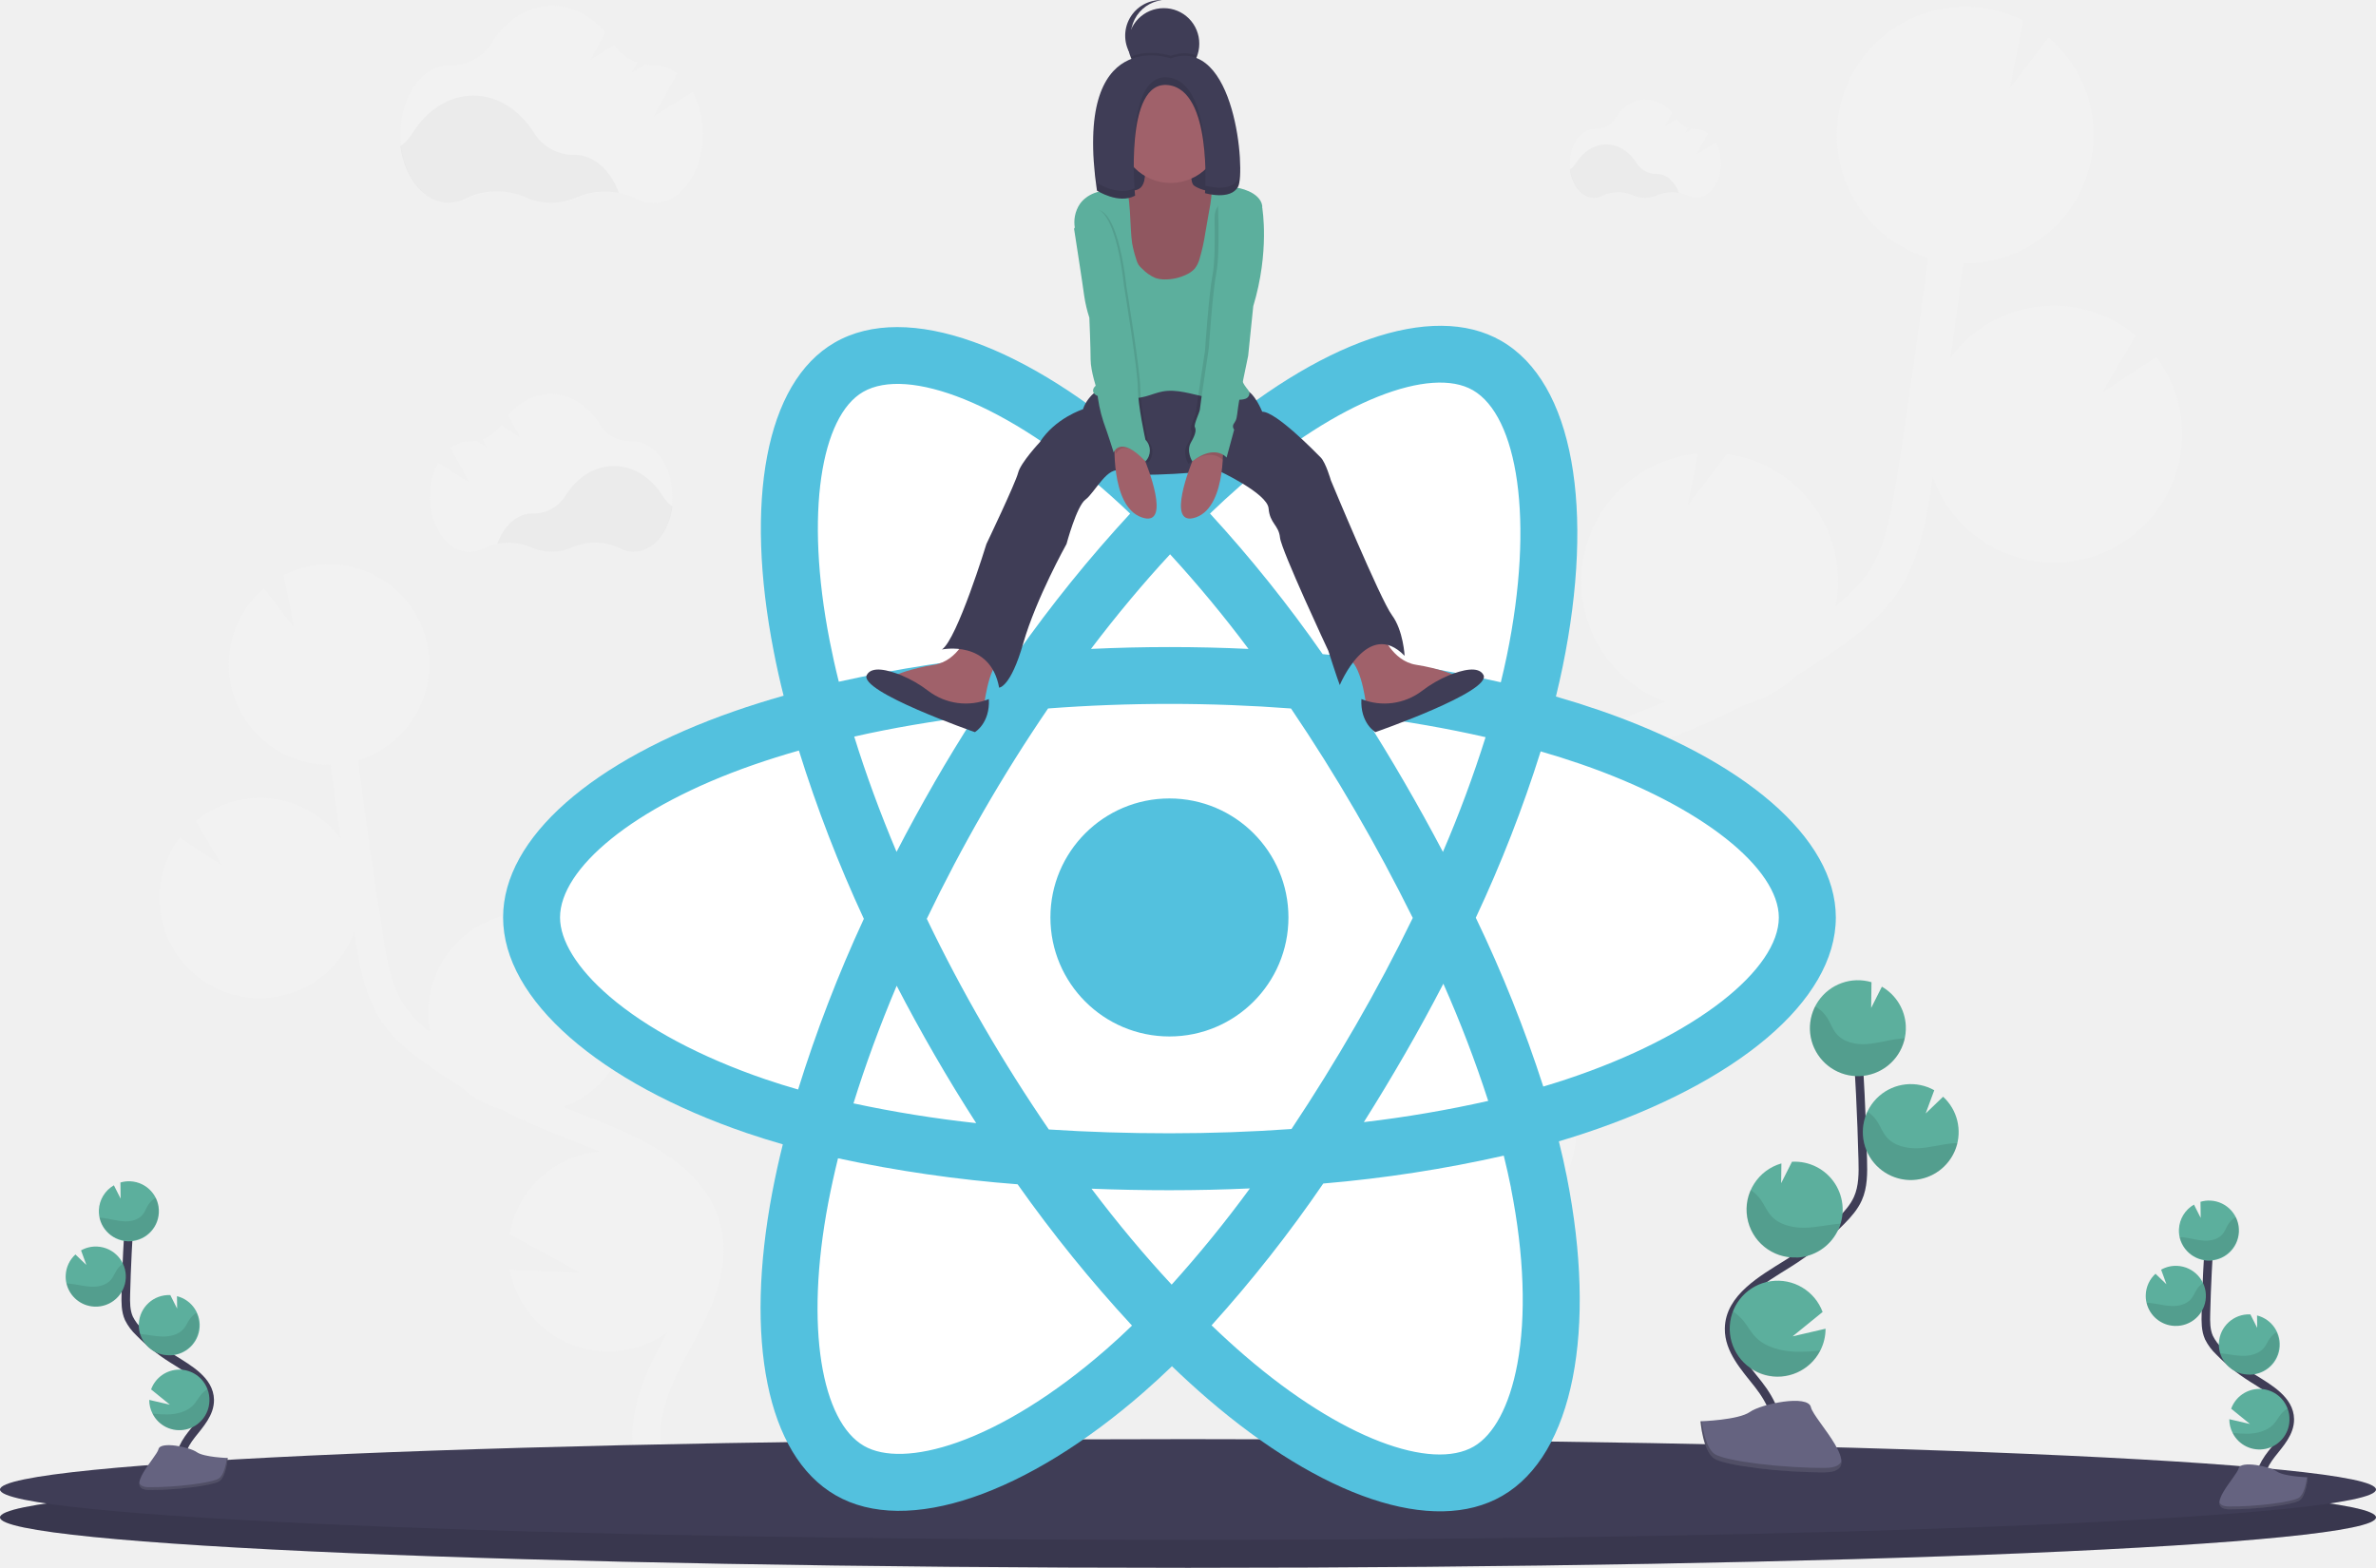
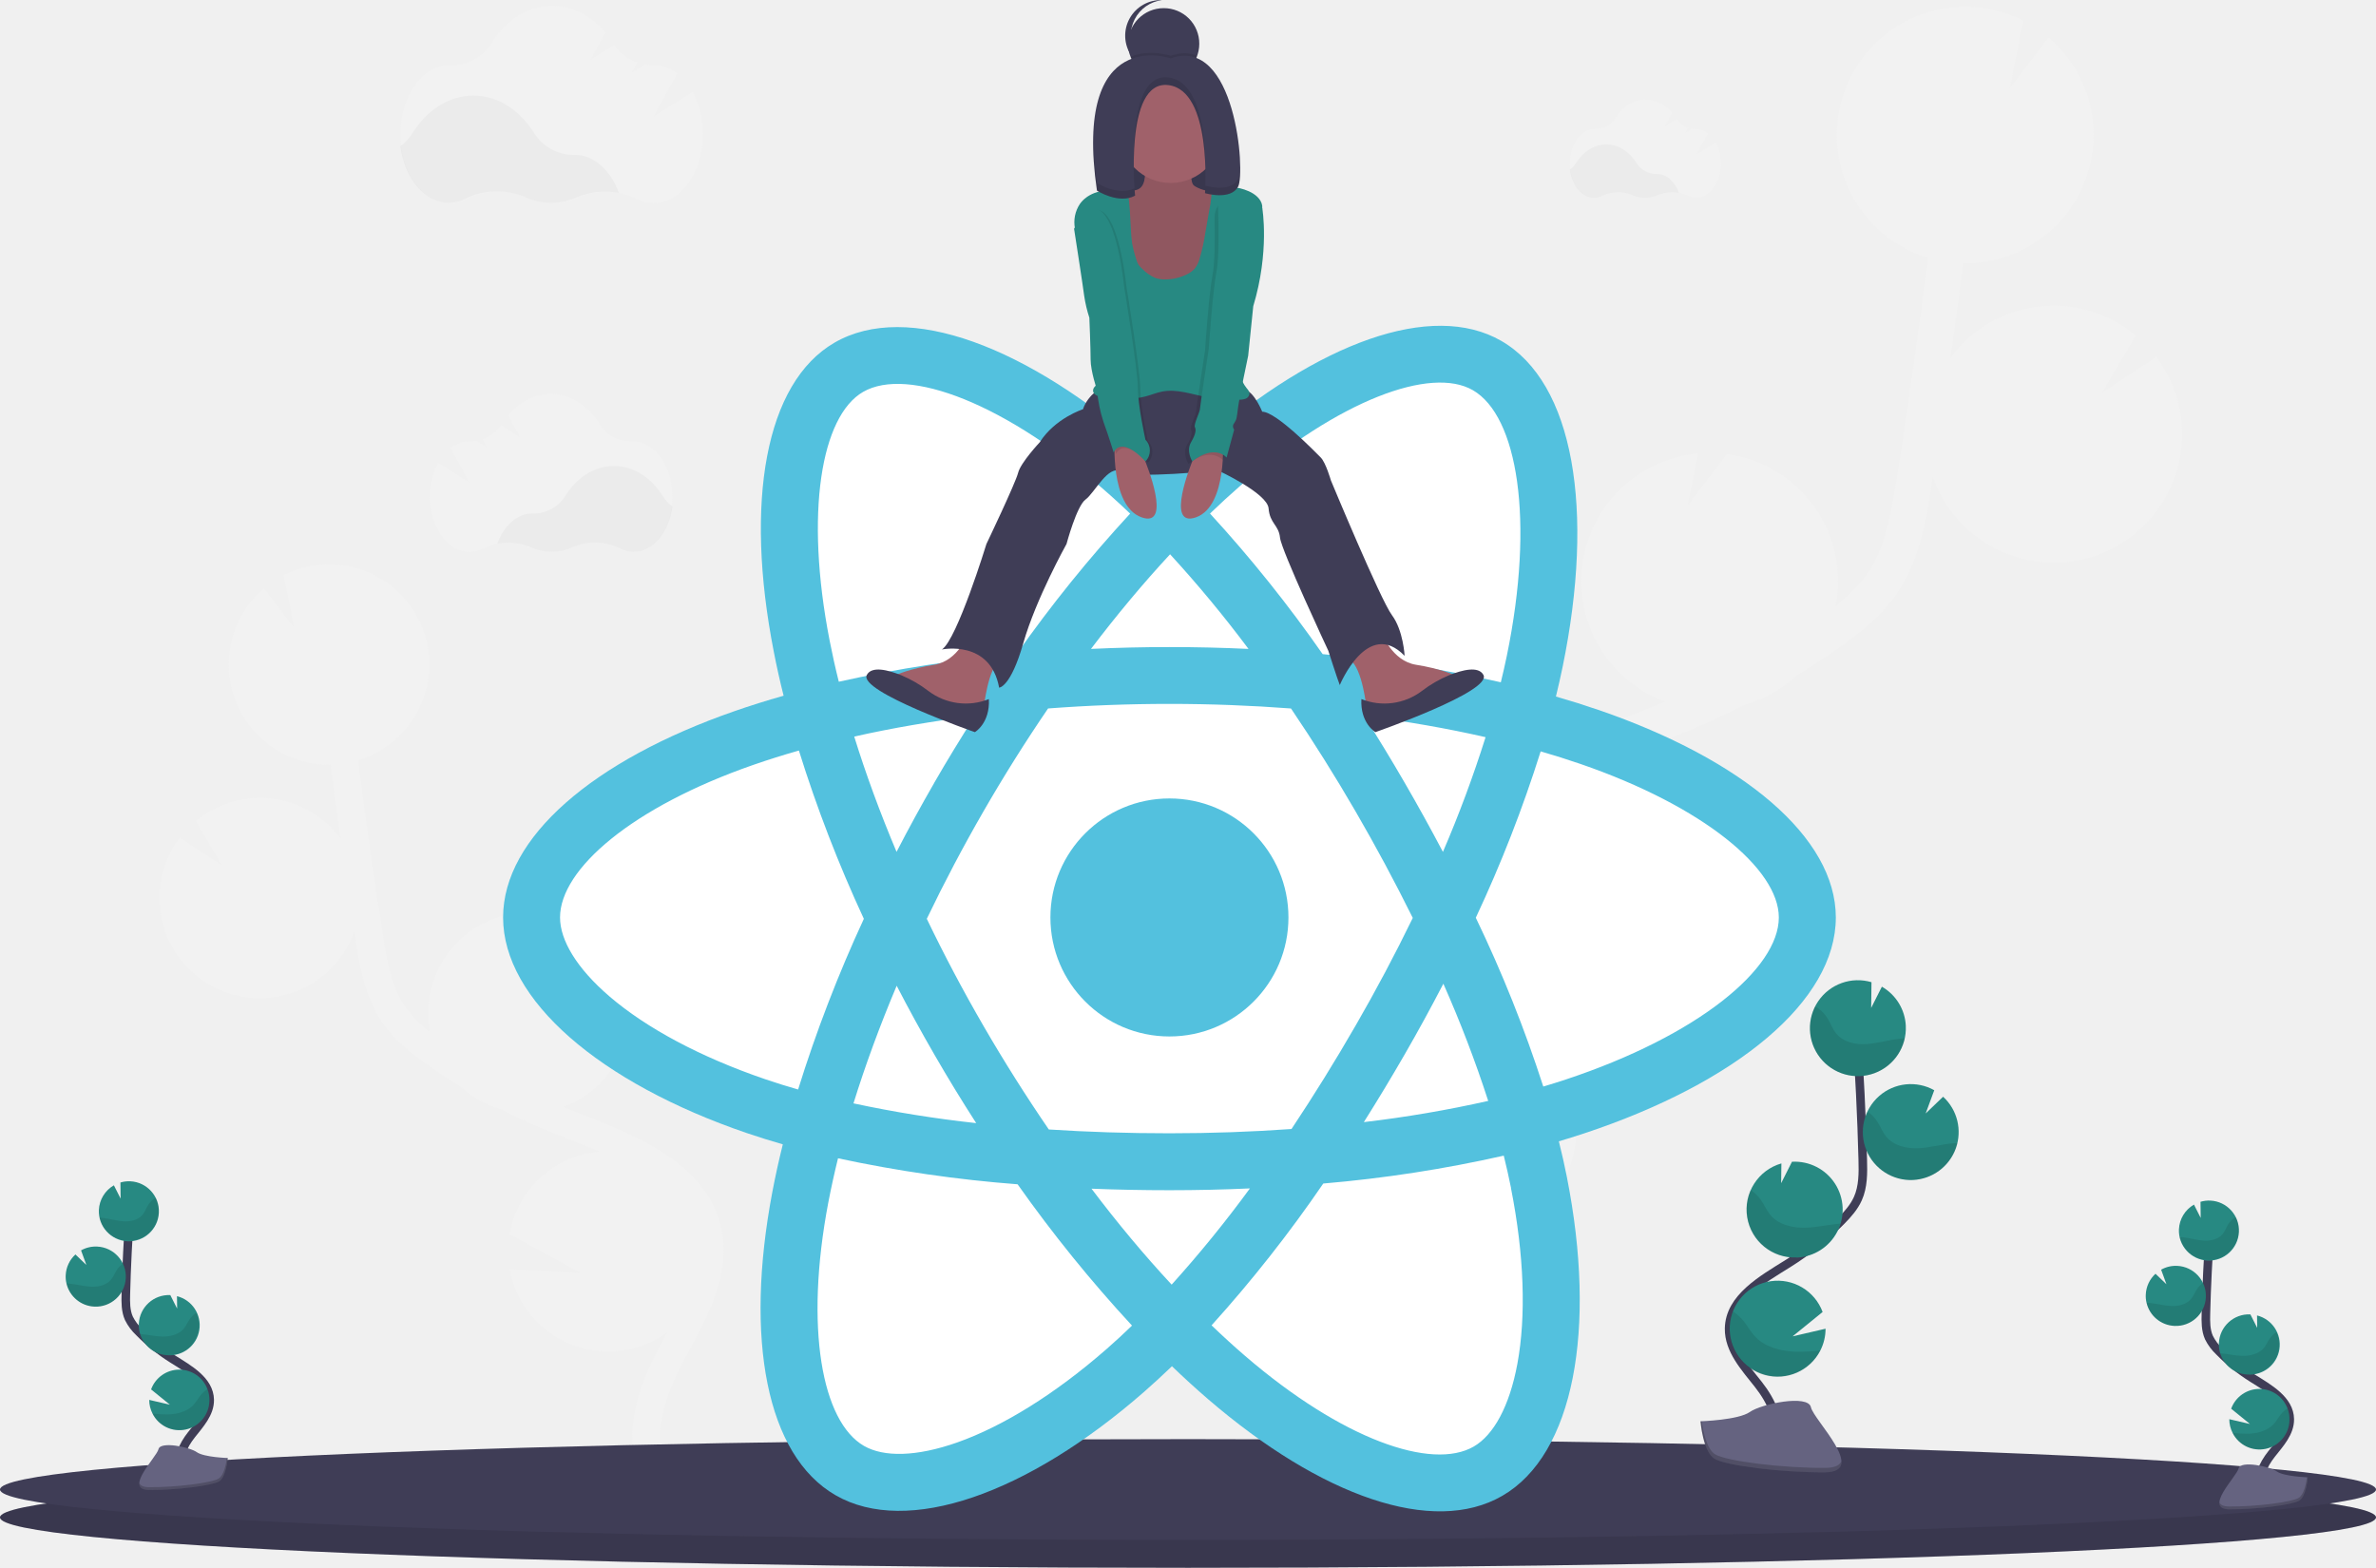
<svg xmlns="http://www.w3.org/2000/svg" id="a75d69e6-d07c-4db3-9c83-72b2470e5561" data-name="Layer 1" width="1108" height="731.18" viewBox="0 0 1108 731.18">
  <path d="M813.68,415.2l6.89-2.7c.66-.26,1.31-.54,2-.81a59.85,59.85,0,0,1,15.28-115.77l-4.8,24.2,18.22-23.92.16,0a59.87,59.87,0,0,1,51.16,67.45c-.15,1.13-.39,2.23-.6,3.34,5.61-4.43,10.87-9.32,14.81-15,8-11.54,10.71-25.76,13.47-43.17,5.47-34.48,10.4-69.34,14.84-104.18a59.83,59.83,0,0,1-42-65.36c.25-1.82.6-3.59,1-5.34.1-.44.2-.88.31-1.31.43-1.69.91-3.35,1.47-5,.09-.27.21-.52.3-.78.5-1.37,1-2.72,1.65-4,.22-.5.44-1,.67-1.47.69-1.43,1.42-2.83,2.22-4.19.27-.45.56-.88.83-1.33.62-1,1.27-2,1.94-2.93.36-.5.71-1,1.08-1.49l.27-.39,0,0a59.81,59.81,0,0,1,74.64-17l-6.24,31.49,18-23.64a59.5,59.5,0,0,1,16.32,68.62h.07c-.17.4-.38.78-.55,1.18-.33.74-.67,1.47-1,2.2-.46.93-1,1.84-1.45,2.74-.38.68-.75,1.36-1.16,2-.59,1-1.23,1.9-1.87,2.83-.38.54-.73,1.1-1.12,1.63-1,1.39-2.12,2.72-3.26,4-.4.45-.83.86-1.25,1.3-.81.86-1.62,1.71-2.48,2.52-.53.5-1.09,1-1.64,1.46-.79.7-1.6,1.38-2.43,2-.59.47-1.19.92-1.79,1.36-.87.63-1.75,1.22-2.64,1.81-.6.39-1.2.78-1.81,1.15-1,.61-2.05,1.17-3.1,1.72-.53.27-1,.57-1.59.83-1.58.77-3.2,1.48-4.85,2.11-.31.12-.64.21-.95.32-1.38.5-2.77,1-4.18,1.35-.61.17-1.23.31-1.85.46-1.15.28-2.31.54-3.48.76q-1,.18-2.07.33c-1.15.17-2.31.3-3.48.4-.69.06-1.37.12-2.07.16-1.26.06-2.53.07-3.8.06a2.08,2.08,0,0,0-.25,0q-2.82,22-5.92,44A59.82,59.82,0,0,1,1042,240.88l-15.68,26.58,25.21-16.59a59.68,59.68,0,0,1,11.5,44.16,58.76,58.76,0,0,1-4.5,15.94,59.83,59.83,0,0,1-111.19-4c-.23,1.48-.45,3-.68,4.46-2.44,15.35-5.47,34.46-16.23,50-7.29,10.56-17.33,18.36-27.09,25.22q-9.52,6.7-19.48,12.77a59.85,59.85,0,0,1-24.53,13.74q-16,8.19-32.69,14.81l-6.95,2.72c-6.25,2.44-12.65,4.94-19,7.6,1,.09,2,.17,3,.3a59.9,59.9,0,0,1,50.86,49.05l-42.31,23.11,42.18-1.89A59.16,59.16,0,0,1,843,534.54a59.87,59.87,0,0,1-82.7,11.74l2.1,3.91c1.4,2.58,2.78,5.15,4.12,7.7,18.33,34.74,19.66,64.74,3.75,84.49l-13-10.45c15.49-19.22,3.2-49.77-5.5-66.27-1.32-2.5-2.68-5-4-7.56C736,536.27,722.65,511.53,728,485.2,736,445.5,779.05,428.7,813.68,415.2Z" transform="translate(-46 -84.41)" fill="#f2f2f2" />
  <path d="M315.6,603.42l-5.38-2.11c-.52-.2-1-.43-1.54-.63a46.75,46.75,0,0,0-11.94-90.42l3.75,18.9-14.22-18.68h-.13a46.76,46.76,0,0,0-40,52.68c.12.89.31,1.74.47,2.61a55.84,55.84,0,0,1-11.56-11.73c-6.23-9-8.37-20.12-10.53-33.71C220.29,493.4,216.45,466.18,213,439a46.72,46.72,0,0,0,32.77-51.05c-.2-1.42-.47-2.8-.79-4.17l-.24-1c-.34-1.32-.71-2.62-1.15-3.88-.07-.21-.16-.41-.24-.61-.39-1.07-.82-2.12-1.28-3.15-.18-.38-.35-.77-.53-1.15-.54-1.11-1.11-2.2-1.73-3.26-.21-.36-.44-.7-.65-1-.49-.78-1-1.55-1.52-2.29-.28-.39-.55-.79-.84-1.17l-.21-.3h0a46.76,46.76,0,0,0-58.29-13.32l4.88,24.6-14.07-18.46a46.48,46.48,0,0,0-12.75,53.59h-.05c.13.31.29.61.43.92.26.58.52,1.15.8,1.72q.54,1.08,1.14,2.13c.29.54.58,1.07.9,1.59.46.75,1,1.48,1.46,2.21.3.42.57.86.88,1.27.8,1.08,1.65,2.12,2.54,3.13.31.35.65.67,1,1,.63.67,1.27,1.33,1.94,2,.41.4.85.77,1.28,1.14q.93.83,1.89,1.59c.46.36.93.71,1.4,1.06.68.49,1.37,1,2.06,1.41.47.31.94.61,1.42.9.79.48,1.6.91,2.42,1.34.42.22.82.45,1.24.66,1.24.6,2.5,1.15,3.79,1.64.24.1.5.16.74.25,1.07.39,2.16.75,3.27,1.06.47.13,1,.24,1.44.35.9.22,1.8.43,2.72.6l1.61.26c.9.13,1.81.23,2.72.31.54.05,1.07.09,1.62.12,1,.05,2,.06,3,.05h.19q2.2,17.22,4.62,34.41a46.71,46.71,0,0,0-67.48-8.14L149.49,488l-19.68-12.95a46.57,46.57,0,0,0-9,34.49A45.8,45.8,0,0,0,124.34,522a46.73,46.73,0,0,0,86.84-3.12c.18,1.15.35,2.32.53,3.48,1.9,12,4.27,26.92,12.67,39.08,5.7,8.24,13.54,14.33,21.16,19.69q7.44,5.24,15.21,10a46.88,46.88,0,0,0,19.16,10.74c8.32,4.26,16.84,8.14,25.54,11.56l5.42,2.13c4.88,1.9,9.88,3.85,14.81,5.93-.78.07-1.57.13-2.36.24A46.77,46.77,0,0,0,283.6,660l33,18-32.94-1.47a46.78,46.78,0,0,0,73.57,29.2c-.55,1-1.09,2-1.64,3.05-1.09,2-2.17,4-3.22,6-14.31,27.13-15.35,50.57-2.92,66l10.13-8.16c-12.1-15-2.5-38.87,4.3-51.76,1-1.95,2.09-3.92,3.16-5.9,9.19-17,19.61-36.37,15.46-56.94C376.29,627.08,342.64,614,315.6,603.42Z" transform="translate(-46 -84.41)" fill="#f2f2f2" />
  <ellipse cx="554" cy="707.68" rx="554" ry="23.5" fill="#3f3d56" />
  <ellipse cx="554" cy="707.68" rx="554" ry="23.5" opacity="0.1" />
  <ellipse cx="554" cy="694.68" rx="554" ry="23.5" fill="#3f3d56" />
  <path d="M131,770.73c-3-5.51.4-12.26,4.28-17.18s8.61-10,8.51-16.29c-.14-9-9.7-14.31-17.33-19.08a84.78,84.78,0,0,1-15.56-12.51,23,23,0,0,1-4.78-6.4c-1.58-3.52-1.53-7.52-1.43-11.38q.5-19.26,1.9-38.48" transform="translate(-46 -84.41)" fill="none" stroke="#3f3d56" stroke-miterlimit="10" stroke-width="4" />
-   <path d="M92.11,648.7a14,14,0,0,1,7-11.49l3.14,6.21-.09-7.52a13.86,13.86,0,0,1,4.62-.56A14,14,0,1,1,92.11,648.7Z" transform="translate(-46 -84.41)" fill="#5caf9d" />
-   <path d="M117.14,743.7a14,14,0,0,0,26.5-5.76,13.82,13.82,0,0,0-.91-5.69,14,14,0,0,0-26.27.15l8.77,7.13-9.64-2.24A13.89,13.89,0,0,0,117.14,743.7Z" transform="translate(-46 -84.41)" fill="#5caf9d" />
-   <path d="M124.07,716.45a14,14,0,0,0,4.46-27.54l.07,5.79-3.18-6.29h0a14,14,0,0,0-1.31,28.05Z" transform="translate(-46 -84.41)" fill="#5caf9d" />
-   <path d="M90,693.78a14,14,0,0,0,1.32-28,13.88,13.88,0,0,0-7.52,1.78l2.48,6.8-5.11-4.9a14,14,0,0,0-4.53,9.69A13.33,13.33,0,0,0,77,683,14,14,0,0,0,90,693.78Z" transform="translate(-46 -84.41)" fill="#5caf9d" />
+   <path d="M92.11,648.7a14,14,0,0,1,7-11.49l3.14,6.21-.09-7.52a13.86,13.86,0,0,1,4.62-.56A14,14,0,1,1,92.11,648.7Z" transform="translate(-46 -84.41)" fill="#278982" />
+   <path d="M117.14,743.7a14,14,0,0,0,26.5-5.76,13.82,13.82,0,0,0-.91-5.69,14,14,0,0,0-26.27.15l8.77,7.13-9.64-2.24A13.89,13.89,0,0,0,117.14,743.7Z" transform="translate(-46 -84.41)" fill="#278982" />
+   <path d="M124.07,716.45a14,14,0,0,0,4.46-27.54l.07,5.79-3.18-6.29h0a14,14,0,0,0-1.31,28.05Z" transform="translate(-46 -84.41)" fill="#278982" />
+   <path d="M90,693.78a14,14,0,0,0,1.32-28,13.88,13.88,0,0,0-7.52,1.78l2.48,6.8-5.11-4.9a14,14,0,0,0-4.53,9.69A13.33,13.33,0,0,0,77,683,14,14,0,0,0,90,693.78Z" transform="translate(-46 -84.41)" fill="#278982" />
  <path d="M94,652.44c3.24.36,6.39,1.37,9.64,1.57s6.82-.58,8.88-3.1c1.11-1.37,1.66-3.09,2.59-4.57a10.08,10.08,0,0,1,3.54-3.33,14,14,0,1,1-26.24,9.32C92.94,652.35,93.47,652.39,94,652.44Z" transform="translate(-46 -84.41)" opacity="0.1" />
  <path d="M90,693.78a14,14,0,0,0,13.35-20,10.4,10.4,0,0,0-2.82,2.83c-1,1.51-1.61,3.25-2.78,4.64-2.19,2.57-5.92,3.41-9.31,3.25s-6.66-1.11-10-1.42c-.47,0-.94-.08-1.41-.09A14,14,0,0,0,90,693.78Z" transform="translate(-46 -84.41)" opacity="0.1" />
  <path d="M124.07,716.45a14,14,0,0,0,13.47-19.76,11.36,11.36,0,0,0-3,2.85c-1.09,1.54-1.77,3.31-3,4.73-2.36,2.64-6.34,3.57-9.93,3.48s-6.82-.93-10.28-1.19A14,14,0,0,0,124.07,716.45Z" transform="translate(-46 -84.41)" opacity="0.1" />
  <path d="M117.14,743.7a14,14,0,0,0,26.5-5.76,13.82,13.82,0,0,0-.91-5.69,14,14,0,0,0-3.08,2.74c-1.34,1.63-2.21,3.47-3.76,5-2.87,2.82-7.5,4-11.62,4.09A62.35,62.35,0,0,1,117.14,743.7Z" transform="translate(-46 -84.41)" opacity="0.1" />
  <path d="M152.19,764.39s-11.08-.34-14.41-2.72-17-5.22-17.87-1.4-16.65,19-4.14,19.06,29.06-2,32.39-4S152.19,764.39,152.19,764.39Z" transform="translate(-46 -84.41)" fill="#656380" />
  <path d="M115.54,778c12.51.1,29.06-2,32.4-4,2.53-1.54,3.54-7.09,3.88-9.65l.37,0s-.7,8.93-4,11-19.89,4.08-32.39,4c-3.61,0-4.86-1.31-4.79-3.22C111.48,777.26,112.86,778,115.54,778Z" transform="translate(-46 -84.41)" opacity="0.2" />
  <path d="M1101,779.73c-3-5.51.4-12.26,4.28-17.18s8.61-10,8.51-16.29c-.14-9-9.7-14.31-17.33-19.08a84.78,84.78,0,0,1-15.56-12.51,23,23,0,0,1-4.78-6.4c-1.58-3.52-1.53-7.52-1.43-11.38q.49-19.26,1.9-38.48" transform="translate(-46 -84.41)" fill="none" stroke="#3f3d56" stroke-miterlimit="10" stroke-width="4" />
-   <path d="M1062.11,657.7a14,14,0,0,1,7-11.49l3.14,6.21-.09-7.52a13.86,13.86,0,0,1,4.62-.56,14,14,0,1,1-14.68,13.36Z" transform="translate(-46 -84.41)" fill="#5caf9d" />
-   <path d="M1087.14,752.7a14,14,0,0,0,26.5-5.76,13.82,13.82,0,0,0-.91-5.69,14,14,0,0,0-26.27.15l8.77,7.13-9.64-2.24A13.89,13.89,0,0,0,1087.14,752.7Z" transform="translate(-46 -84.41)" fill="#5caf9d" />
-   <path d="M1094.07,725.45a14,14,0,0,0,4.46-27.54l.07,5.79-3.18-6.29h0a14,14,0,0,0-1.31,28.05Z" transform="translate(-46 -84.41)" fill="#5caf9d" />
-   <path d="M1060,702.78a14,14,0,0,0,1.32-28,13.88,13.88,0,0,0-7.52,1.78l2.48,6.8-5.11-4.9a14,14,0,0,0-4.53,9.69A13.33,13.33,0,0,0,1047,692,14,14,0,0,0,1060,702.78Z" transform="translate(-46 -84.41)" fill="#5caf9d" />
+   <path d="M1062.11,657.7a14,14,0,0,1,7-11.49l3.14,6.21-.09-7.52a13.86,13.86,0,0,1,4.62-.56,14,14,0,1,1-14.68,13.36Z" transform="translate(-46 -84.41)" fill="#278982" />
+   <path d="M1087.14,752.7a14,14,0,0,0,26.5-5.76,13.82,13.82,0,0,0-.91-5.69,14,14,0,0,0-26.27.15l8.77,7.13-9.64-2.24A13.89,13.89,0,0,0,1087.14,752.7Z" transform="translate(-46 -84.41)" fill="#278982" />
+   <path d="M1094.07,725.45a14,14,0,0,0,4.46-27.54l.07,5.79-3.18-6.29h0a14,14,0,0,0-1.31,28.05Z" transform="translate(-46 -84.41)" fill="#278982" />
+   <path d="M1060,702.78a14,14,0,0,0,1.32-28,13.88,13.88,0,0,0-7.52,1.78l2.48,6.8-5.11-4.9a14,14,0,0,0-4.53,9.69A13.33,13.33,0,0,0,1047,692,14,14,0,0,0,1060,702.78Z" transform="translate(-46 -84.41)" fill="#278982" />
  <path d="M1064,661.44c3.24.36,6.39,1.37,9.64,1.57s6.82-.58,8.88-3.1c1.11-1.37,1.66-3.09,2.59-4.57a10.08,10.08,0,0,1,3.54-3.33,14,14,0,1,1-26.24,9.32C1062.94,661.35,1063.47,661.39,1064,661.44Z" transform="translate(-46 -84.41)" opacity="0.1" />
  <path d="M1060,702.78a14,14,0,0,0,13.35-20,10.4,10.4,0,0,0-2.82,2.83c-1,1.51-1.61,3.25-2.78,4.64-2.19,2.57-5.92,3.41-9.31,3.25s-6.66-1.11-10-1.42c-.47,0-.94-.08-1.41-.09A14,14,0,0,0,1060,702.78Z" transform="translate(-46 -84.41)" opacity="0.1" />
  <path d="M1094.07,725.45a14,14,0,0,0,13.47-19.76,11.36,11.36,0,0,0-3,2.85c-1.09,1.54-1.77,3.31-3,4.73-2.36,2.64-6.34,3.57-9.93,3.48s-6.82-.93-10.28-1.19A14,14,0,0,0,1094.07,725.45Z" transform="translate(-46 -84.41)" opacity="0.1" />
  <path d="M1087.14,752.7a14,14,0,0,0,26.5-5.76,13.82,13.82,0,0,0-.91-5.69,14,14,0,0,0-3.08,2.74c-1.34,1.63-2.21,3.47-3.76,5-2.87,2.82-7.5,4-11.62,4.09A62.35,62.35,0,0,1,1087.14,752.7Z" transform="translate(-46 -84.41)" opacity="0.1" />
  <path d="M1122.19,773.39s-11.08-.34-14.41-2.72-17-5.22-17.87-1.4-16.65,19-4.14,19.06,29.06-2,32.39-4S1122.19,773.39,1122.19,773.39Z" transform="translate(-46 -84.41)" fill="#656380" />
  <path d="M1085.54,787c12.51.1,29.06-2,32.4-4,2.53-1.54,3.54-7.09,3.88-9.65l.37,0s-.7,8.93-4,11-19.89,4.08-32.39,4c-3.61,0-4.86-1.31-4.79-3.22C1081.48,786.26,1082.86,787,1085.54,787Z" transform="translate(-46 -84.41)" opacity="0.2" />
  <path d="M791.57,415.56q-9.92-3.4-20-6.3,1.66-6.79,3.09-13.65c15.14-73.51,5.24-132.73-28.57-152.22-32.42-18.7-85.44.8-139,47.39q-7.92,6.92-15.47,14.2-5.07-4.85-10.3-9.51C525.21,245.64,469,224.65,435.18,244.2c-32.39,18.75-42,74.42-28.35,144.09q2,10.35,4.59,20.58c-7.95,2.26-15.64,4.67-23,7.24C322.63,439,280.61,475,280.61,512.29c0,38.51,45.11,77.14,113.64,100.56q8.34,2.83,16.8,5.26-2.74,11-4.88,22.18c-13,68.46-2.84,122.82,29.46,141.45C469,801,525,781.2,579.52,733.54c4.31-3.77,8.63-7.77,13-11.95q8.18,7.89,16.79,15.32c52.82,45.45,105,63.81,137.26,45.12,33.33-19.29,44.16-77.69,30.1-148.73q-1.6-8.14-3.73-16.61,5.91-1.74,11.56-3.61c71.24-23.6,117.6-61.76,117.6-100.79,0-37.43-43.38-73.62-110.5-96.73Z" transform="translate(-46 -84.41)" fill="#53c1de" />
  <path d="M776.12,587.88c-3.4,1.13-6.88,2.21-10.44,3.27a621.6,621.6,0,0,0-31.47-78.73,623.06,623.06,0,0,0,30.25-77.58c6.35,1.84,12.53,3.78,18.47,5.83,57.51,19.79,92.59,49.06,92.59,71.62,0,24-37.89,55.21-99.4,75.59ZM750.6,638.46c6.22,31.41,7.1,59.81,3,82-3.7,19.95-11.14,33.25-20.34,38.58-19.59,11.33-61.47-3.4-106.64-42.27q-7.77-6.69-15.63-14.25a624.23,624.23,0,0,0,52.09-66.14,620.2,620.2,0,0,0,84.17-13q1.9,7.68,3.37,15ZM492.48,757.1c-19.14,6.76-34.38,6.95-43.59,1.64-19.6-11.31-27.75-55-16.63-113.5q2-10.37,4.53-20.63a625.79,625.79,0,0,0,83.75,12.13,645.09,645.09,0,0,0,53.35,65.9q-5.79,5.61-11.84,10.91c-24.11,21.08-48.28,36-69.57,43.55ZM402.84,587.73c-30.31-10.36-55.33-23.82-72.49-38.5-15.41-13.2-23.19-26.31-23.19-36.94,0-22.63,33.74-51.5,90-71.11q10.6-3.69,21.39-6.73a637.08,637.08,0,0,0,30.29,78.48,646.29,646.29,0,0,0-30.66,79.6Q410.44,590.32,402.84,587.73Zm30.05-204.54c-11.68-59.69-3.93-104.72,15.59-116,20.79-12,66.76,5.12,115.22,48.15,3.1,2.75,6.21,5.63,9.32,8.6a635.89,635.89,0,0,0-52.93,65.52,648.42,648.42,0,0,0-82.93,12.89q-2.39-9.52-4.27-19.15ZM701,449.38q-9.11-15.74-18.89-31.08c19.83,2.51,38.82,5.83,56.66,9.91a565.54,565.54,0,0,1-19.89,53.51q-8.61-16.35-17.88-32.34ZM591.64,342.91a569.3,569.3,0,0,1,36.57,44.14q-36.71-1.73-73.45,0c12.07-15.92,24.44-30.72,36.88-44.13Zm-110,106.65q-9.15,15.87-17.55,32.14c-7.73-18.33-14.34-36.36-19.74-53.77,17.73-4,36.64-7.21,56.34-9.68Q490.77,433.69,481.62,449.56Zm19.61,158.65A564.64,564.64,0,0,1,444,599c5.49-17.71,12.25-36.13,20.15-54.86q8.43,16.29,17.61,32.16Q491.1,592.49,501.23,608.21Zm91.14,75.33C579.79,670,567.24,655,555,638.79q17.85.71,36.36.71,19,0,37.51-.84A563.94,563.94,0,0,1,592.37,683.54ZM719.08,543.19A562.82,562.82,0,0,1,740,597.85a561.35,561.35,0,0,1-58,9.89q9.85-15.63,19.08-31.63,9.38-16.26,18-32.92Zm-41,19.66q-14.12,24.52-29.81,48.1c-18.44,1.32-37.49,2-56.91,2s-38.15-.6-56.27-1.78Q519,587.67,504.7,563t-26.51-50.08q12.27-25.53,26.43-50.1h0q14.14-24.56,30.13-48c18.49-1.4,37.43-2.13,56.59-2.13s38.22.74,56.69,2.14q15.81,23.37,30,47.81t26.79,49.87q-12.45,25.62-26.71,50.3Zm54.77-296.46c20.81,12,28.9,60.4,15.83,123.87q-1.29,6.19-2.8,12.35a635.74,635.74,0,0,0-83.09-13.13,625.16,625.16,0,0,0-52.53-65.56q7-6.74,14.29-13.11c45.88-39.93,88.76-55.69,108.3-44.42Z" transform="translate(-46 -84.41)" fill="#fff" />
  <path d="M591.34,456.79a55.5,55.5,0,1,1-55.5,55.5,55.49,55.49,0,0,1,55.5-55.5" transform="translate(-46 -84.41)" fill="#53c1de" />
  <path d="M605.26,104.81a16.6,16.6,0,1,1-16.6-16.6A16.52,16.52,0,0,1,605.26,104.81Z" transform="translate(-46 -84.41)" fill="#3f3d56" />
  <path d="M575.4,109a16.62,16.62,0,0,1,12.49-24.54,16.6,16.6,0,1,0,1.41,33.07A16.6,16.6,0,0,1,575.4,109Z" transform="translate(-46 -84.41)" fill="#3f3d56" />
  <rect x="521.91" y="43.52" width="44.47" height="69.37" fill="#3f3d56" />
  <rect x="521.91" y="43.52" width="44.47" height="69.37" opacity="0.1" />
  <path d="M497.66,379.61s-4.75,13.05-16,14.83-17.79,4.74-17.79,4.74l26.68,17.19,14.23-1.78s1.78-18.38,7.71-22.53S497.66,379.61,497.66,379.61Z" transform="translate(-46 -84.41)" fill="#a0616a" />
  <path d="M690.34,379.61s4.75,13.05,16,14.83,17.79,4.74,17.79,4.74l-26.68,17.19-14.23-1.78s-1.78-18.38-7.71-22.53S690.34,379.61,690.34,379.61Z" transform="translate(-46 -84.41)" fill="#a0616a" />
  <path d="M560.5,264.59s-7.11,3.56-9.48,10.68c0,0-13,4.15-20.16,15.41,0,0-8.9,9.49-10.08,14.23S506,338.11,506,338.11s-13.64,44.47-20.75,49.21c0,0,22.53-4.74,26.68,17.79,0,0,5.33,0,11.26-20.75s20.16-46.25,20.16-46.25,4.74-17.78,8.89-20.75,10.67-16.6,16.6-13,45.06-.6,45.06-.6S637,314.4,637.58,321.51s4.74,7.71,5.33,13.64,22.53,52.76,22.53,52.76,4.15,13,5.34,16c0,0,13-31.42,30.24-13.63,0,0-.6-11.86-5.93-19s-28.46-62.84-28.46-62.84-2.37-8.3-4.74-10.67-20.76-21.35-27.28-21.35c0,0-3.55-8.89-7.7-10.08Z" transform="translate(-46 -84.41)" fill="#3f3d56" />
  <path d="M507.14,410.44a28.89,28.89,0,0,1-28.22-3.79,56.37,56.37,0,0,0-12.59-7.3c-6.29-2.54-13.81-4.42-16.1-.17-4.15,7.71,50.39,26.68,50.39,26.68S507.74,421.71,507.14,410.44Z" transform="translate(-46 -84.41)" fill="#3f3d56" />
  <path d="M680.86,410.44a28.89,28.89,0,0,0,28.22-3.79,56.37,56.37,0,0,1,12.59-7.3c6.29-2.54,13.81-4.42,16.1-.17,4.15,7.71-50.39,26.68-50.39,26.68S680.26,421.71,680.86,410.44Z" transform="translate(-46 -84.41)" fill="#3f3d56" />
  <path d="M579.88,167.08c-.22,2.06-.9,4.29-2.66,5.38-1.44.9-3.26.83-4.92,1.17a11.46,11.46,0,0,0-7.82,6.77,17.51,17.51,0,0,0-.75,10.55,39.22,39.22,0,0,0,1.52,5.06c1.74,4.92,3.84,9.8,7.09,13.89a59,59,0,0,0,9.3,8.77c2.11,1.72,4.29,3.47,6.89,4.28a21.75,21.75,0,0,0,5.4.72c2.25.1,4.65.17,6.6-.95,3-1.73,3.89-5.55,5.52-8.62,1.38-2.6,3.44-4.81,4.73-7.46a29.49,29.49,0,0,0,2-6.52l2.77-12.3c1-4.47,1.92-9.51-.59-13.34a2.28,2.28,0,0,0-.74-.77,2.79,2.79,0,0,0-1.52-.15,16.44,16.44,0,0,1-9.15-2.09,3.93,3.93,0,0,1-1.15-.9,4.72,4.72,0,0,1-.7-2.12,22.2,22.2,0,0,0-1.28-4.45,3,3,0,0,0-.87-1.34,3.15,3.15,0,0,0-1.41-.47,114.47,114.47,0,0,0-12.93-1.35c-1.42-.07-3.56-.64-4.54.62S580,165.58,579.88,167.08Z" transform="translate(-46 -84.41)" fill="#a0616a" />
  <path d="M579.88,167.08c-.22,2.06-.9,4.29-2.66,5.38-1.44.9-3.26.83-4.92,1.17a11.46,11.46,0,0,0-7.82,6.77,17.51,17.51,0,0,0-.75,10.55,39.22,39.22,0,0,0,1.52,5.06c1.74,4.92,3.84,9.8,7.09,13.89a59,59,0,0,0,9.3,8.77c2.11,1.72,4.29,3.47,6.89,4.28a21.75,21.75,0,0,0,5.4.72c2.25.1,4.65.17,6.6-.95,3-1.73,3.89-5.55,5.52-8.62,1.38-2.6,3.44-4.81,4.73-7.46a29.49,29.49,0,0,0,2-6.52l2.77-12.3c1-4.47,1.92-9.51-.59-13.34a2.28,2.28,0,0,0-.74-.77,2.79,2.79,0,0,0-1.52-.15,16.44,16.44,0,0,1-9.15-2.09,3.93,3.93,0,0,1-1.15-.9,4.72,4.72,0,0,1-.7-2.12,22.2,22.2,0,0,0-1.28-4.45,3,3,0,0,0-.87-1.34,3.15,3.15,0,0,0-1.41-.47,114.47,114.47,0,0,0-12.93-1.35c-1.42-.07-3.56-.64-4.54.62S580,165.58,579.88,167.08Z" transform="translate(-46 -84.41)" opacity="0.1" />
-   <path d="M571.85,174.15a26.93,26.93,0,0,0-7.13-1.12c-5.72-.14-11.84,1.83-15.14,6.5A15.34,15.34,0,0,0,547.29,191a23.57,23.57,0,0,0,5.2,10.66,32,32,0,0,1,4,5.24c1.58,3,1.63,6.59,2.06,10,1,8.12,4.46,15.75,5.83,23.82s.19,17.42-6.18,22.55c-1.07.86-2.37,1.77-2.46,3.14-.14,2.19,2.71,3.12,4.9,3.33,6.55.62,13.27,1.23,19.63-.46,2.63-.7,5.17-1.79,7.85-2.29,6.8-1.27,13.64,1.34,20.45,2.59a90.61,90.61,0,0,0,14.91,1.21,7.94,7.94,0,0,0,3.43-.45,2.75,2.75,0,0,0,1.74-2.74,4.76,4.76,0,0,0-1.18-2c-3.44-4.25-4.49-9.9-5.43-15.29l-3.15-18.11c-1.69-9.68-3.26-20.2,1.32-28.89,3.29-6.25,9.36-10.65,12.83-16.8a9.84,9.84,0,0,0,1.55-6.28c-.52-3.09-3.31-5.3-6.17-6.59A23.21,23.21,0,0,0,611,173c.1,4.33-1,8.71-1.71,13l-1.21,7a88.83,88.83,0,0,1-2.71,12.2,12.85,12.85,0,0,1-2.17,4.42,11.43,11.43,0,0,1-3.83,2.79,22.83,22.83,0,0,1-10.14,2.32,13.54,13.54,0,0,1-4.48-.69,19,19,0,0,1-6.17-4.34,10.11,10.11,0,0,1-1.63-1.77,9.93,9.93,0,0,1-1.11-2.67,55.42,55.42,0,0,1-1.91-7.48c-.3-1.94-.4-3.91-.54-5.87C573,186.12,573,179.72,571.85,174.15Z" transform="translate(-46 -84.41)" fill="#5caf9d" />
+   <path d="M571.85,174.15a26.93,26.93,0,0,0-7.13-1.12c-5.72-.14-11.84,1.83-15.14,6.5A15.34,15.34,0,0,0,547.29,191a23.57,23.57,0,0,0,5.2,10.66,32,32,0,0,1,4,5.24c1.58,3,1.63,6.59,2.06,10,1,8.12,4.46,15.75,5.83,23.82s.19,17.42-6.18,22.55c-1.07.86-2.37,1.77-2.46,3.14-.14,2.19,2.71,3.12,4.9,3.33,6.55.62,13.27,1.23,19.63-.46,2.63-.7,5.17-1.79,7.85-2.29,6.8-1.27,13.64,1.34,20.45,2.59a90.61,90.61,0,0,0,14.91,1.21,7.94,7.94,0,0,0,3.43-.45,2.75,2.75,0,0,0,1.74-2.74,4.76,4.76,0,0,0-1.18-2c-3.44-4.25-4.49-9.9-5.43-15.29l-3.15-18.11c-1.69-9.68-3.26-20.2,1.32-28.89,3.29-6.25,9.36-10.65,12.83-16.8a9.84,9.84,0,0,0,1.55-6.28c-.52-3.09-3.31-5.3-6.17-6.59A23.21,23.21,0,0,0,611,173c.1,4.33-1,8.71-1.71,13l-1.21,7a88.83,88.83,0,0,1-2.71,12.2,12.85,12.85,0,0,1-2.17,4.42,11.43,11.43,0,0,1-3.83,2.79,22.83,22.83,0,0,1-10.14,2.32,13.54,13.54,0,0,1-4.48-.69,19,19,0,0,1-6.17-4.34,10.11,10.11,0,0,1-1.63-1.77,9.93,9.93,0,0,1-1.11-2.67,55.42,55.42,0,0,1-1.91-7.48c-.3-1.94-.4-3.91-.54-5.87C573,186.12,573,179.72,571.85,174.15Z" transform="translate(-46 -84.41)" fill="#278982" />
  <path d="M565.84,288.9s-2.37,31.43,12.45,36.76,1.78-26.09,1.78-26.09l-4.75-9.48Z" transform="translate(-46 -84.41)" fill="#a0616a" />
  <path d="M616.23,288.9s2.37,31.43-12.45,36.76S602,299.57,602,299.57l4.75-9.48Z" transform="translate(-46 -84.41)" fill="#a0616a" />
  <path d="M552.79,184l-4.74,7.71s4.15,26.68,4.74,31.42a62.2,62.2,0,0,0,2.38,10.08s.59,14.23.59,19.57,3,14.23,3,14.23a64.82,64.82,0,0,0,3,14.82c2.37,6.52,4.74,14.23,4.74,14.23s3-8.3,14.82,4.15a7.18,7.18,0,0,0,0-10.08s-3.55-16-3.55-24.31-6.53-48-6.53-48S567,172.7,552.79,184Z" transform="translate(-46 -84.41)" opacity="0.1" />
-   <path d="M551.61,183.37l-4.74,7.71s4.15,26.68,4.74,31.42A61.84,61.84,0,0,0,554,232.58s.59,14.23.59,19.56,3,14.23,3,14.23a64.53,64.53,0,0,0,3,14.82c2.37,6.53,4.75,14.23,4.75,14.23s3-8.3,14.82,4.15a7.18,7.18,0,0,0,0-10.07s-3.56-16-3.56-24.31-6.52-48-6.52-48S565.84,172.1,551.61,183.37Z" transform="translate(-46 -84.41)" fill="#5caf9d" />
+   <path d="M551.61,183.37l-4.74,7.71s4.15,26.68,4.74,31.42A61.84,61.84,0,0,0,554,232.58s.59,14.23.59,19.56,3,14.23,3,14.23a64.53,64.53,0,0,0,3,14.82c2.37,6.53,4.75,14.23,4.75,14.23s3-8.3,14.82,4.15a7.18,7.18,0,0,0,0-10.07s-3.56-16-3.56-24.31-6.52-48-6.52-48S565.84,172.1,551.61,183.37Z" transform="translate(-46 -84.41)" fill="#278982" />
  <path d="M629.87,179.22l3,3.53s3.49,20.18-4.22,45.68l-2.37,23.12s-4.15,19.57-4.74,24.31-.59,5.33-1.78,7.11a2.29,2.29,0,0,0,0,3l-3.56,13s-5.33-6.52-16,1.78c0,0-3-4.74-.6-8.89s2.37-5.93,1.78-7.12,2.37-7.11,2.37-8.3S607.93,248,607.93,248s1.78-26.68,3.56-35.57c1.09-5.47,1.07-17.66.88-26.24-.19-8.94,10.63-13.78,17-7.5C629.52,178.85,629.7,179,629.87,179.22Z" transform="translate(-46 -84.41)" opacity="0.1" />
-   <path d="M631.65,178l3,3.53s3.49,20.19-4.22,45.68l-2.37,23.12s-4.15,19.57-4.74,24.31-.6,5.34-1.78,7.12a2.28,2.28,0,0,0,0,3L618,297.8s-5.33-6.53-16,1.77c0,0-3-4.74-.59-8.89s2.37-5.93,1.78-7.11,2.37-7.12,2.37-8.3,4.15-28.46,4.15-28.46,1.78-26.68,3.56-35.58.59-35.57.59-35.57S623.35,169.14,631.65,178Z" transform="translate(-46 -84.41)" fill="#5caf9d" />
+   <path d="M631.65,178l3,3.53s3.49,20.19-4.22,45.68l-2.37,23.12s-4.15,19.57-4.74,24.31-.6,5.34-1.78,7.12a2.28,2.28,0,0,0,0,3L618,297.8s-5.33-6.53-16,1.77c0,0-3-4.74-.59-8.89s2.37-5.93,1.78-7.11,2.37-7.12,2.37-8.3,4.15-28.46,4.15-28.46,1.78-26.68,3.56-35.58.59-35.57.59-35.57S623.35,169.14,631.65,178Z" transform="translate(-46 -84.41)" fill="#278982" />
  <circle cx="545.92" cy="61.61" r="23.72" fill="#a0616a" />
  <path d="M604.29,110.41a16.6,16.6,0,0,1-31.09.44c9.26-3.73,18.72-.41,18.72-.41C596.65,108.78,600.75,108.93,604.29,110.41Z" transform="translate(-46 -84.41)" opacity="0.1" />
  <path d="M591.92,111.63s-45.65-16-34.38,61.66c0,0,10.08,6.52,17.78,2.37,0,0-5.33-53.95,15.42-51.58s17.19,50.4,17.19,50.4,11.86,3.55,15.42-3S622.16,101,591.92,111.63Z" transform="translate(-46 -84.41)" fill="#3f3d56" />
  <path d="M590.74,120.52c-14.24-1.62-16.2,23.27-16,39.05.17-15.69,2.81-37,16-35.49,14.81,1.69,17.24,26.66,17.41,40.8C608.32,151.9,606.9,122.37,590.74,120.52Z" transform="translate(-46 -84.41)" opacity="0.1" />
  <path d="M557.54,169.73a159.38,159.38,0,0,1-1.77-20.53,152.12,152.12,0,0,0,1.77,24.09s10.08,6.52,17.78,2.37c0,0-.12-1.28-.26-3.43C567.39,176.1,557.54,169.73,557.54,169.73Z" transform="translate(-46 -84.41)" opacity="0.1" />
  <path d="M623.35,168c-3.32,6.08-13.83,3.41-15.25,3-.07,2.2-.17,3.52-.17,3.52s11.86,3.55,15.42-3c.73-1.34,1.11-5.13,1-10.2C624.25,164.57,623.9,167,623.35,168Z" transform="translate(-46 -84.41)" opacity="0.1" />
  <path d="M872.73,757.37c4.74-8.78-.64-19.54-6.82-27.37s-13.73-16-13.57-26c.23-14.35,15.45-22.81,27.62-30.42a134.77,134.77,0,0,0,24.79-19.93c3-3.05,5.87-6.31,7.62-10.21,2.52-5.6,2.45-12,2.29-18.12q-.79-30.71-3-61.34" transform="translate(-46 -84.41)" fill="none" stroke="#3f3d56" stroke-miterlimit="10" stroke-width="4" />
-   <path d="M934.74,562.9a22.31,22.31,0,0,0-11.16-18.32l-5,9.9.15-12a22.37,22.37,0,1,0,16,20.41Z" transform="translate(-46 -84.41)" fill="#5caf9d" />
-   <path d="M894.86,714.29a22.36,22.36,0,1,1,1.08-18l-14,11.37,15.37-3.57A22.25,22.25,0,0,1,894.86,714.29Z" transform="translate(-46 -84.41)" fill="#5caf9d" />
-   <path d="M883.81,670.86A22.37,22.37,0,0,1,876.72,627l-.12,9.22,5.06-10h.06a22.37,22.37,0,1,1,2.09,44.69Z" transform="translate(-46 -84.41)" fill="#5caf9d" />
-   <path d="M938.11,634.73A22.37,22.37,0,1,1,948,592.87l-4,10.83,8.13-7.8a22.37,22.37,0,0,1-14.07,38.83Z" transform="translate(-46 -84.41)" fill="#5caf9d" />
+   <path d="M934.74,562.9a22.31,22.31,0,0,0-11.16-18.32l-5,9.9.15-12a22.37,22.37,0,1,0,16,20.41Z" transform="translate(-46 -84.41)" fill="#278982" />
+   <path d="M894.86,714.29a22.36,22.36,0,1,1,1.08-18l-14,11.37,15.37-3.57A22.25,22.25,0,0,1,894.86,714.29Z" transform="translate(-46 -84.41)" fill="#278982" />
+   <path d="M883.81,670.86A22.37,22.37,0,0,1,876.72,627l-.12,9.22,5.06-10h.06a22.37,22.37,0,1,1,2.09,44.69Z" transform="translate(-46 -84.41)" fill="#278982" />
+   <path d="M938.11,634.73A22.37,22.37,0,1,1,948,592.87l-4,10.83,8.13-7.8a22.37,22.37,0,0,1-14.07,38.83Z" transform="translate(-46 -84.41)" fill="#278982" />
  <path d="M931.74,568.86c-5.17.57-10.19,2.18-15.37,2.5s-10.87-.92-14.14-5c-1.77-2.17-2.65-4.91-4.14-7.28a16,16,0,0,0-5.63-5.3,22.37,22.37,0,1,0,41.81,14.84C933.42,568.71,932.58,568.77,931.74,568.86Z" transform="translate(-46 -84.41)" opacity="0.1" />
  <path d="M938.11,634.73a22.39,22.39,0,0,1-21.28-31.91,16.37,16.37,0,0,1,4.5,4.51c1.59,2.4,2.56,5.18,4.43,7.39,3.48,4.09,9.44,5.43,14.84,5.19s10.6-1.78,16-2.28c.75-.06,1.5-.11,2.26-.13A22.37,22.37,0,0,1,938.11,634.73Z" transform="translate(-46 -84.41)" opacity="0.1" />
  <path d="M883.81,670.86a22.37,22.37,0,0,1-21.46-31.49,17.83,17.83,0,0,1,4.73,4.55c1.74,2.45,2.82,5.27,4.86,7.54,3.77,4.2,10.11,5.68,15.83,5.54,5.54-.12,10.87-1.48,16.38-1.9A22.36,22.36,0,0,1,883.81,670.86Z" transform="translate(-46 -84.41)" opacity="0.1" />
  <path d="M894.86,714.29A22.37,22.37,0,0,1,854.08,696a22.27,22.27,0,0,1,4.91,4.38c2.13,2.59,3.53,5.53,6,7.94,4.57,4.49,11.95,6.34,18.52,6.51A97.1,97.1,0,0,0,894.86,714.29Z" transform="translate(-46 -84.41)" opacity="0.1" />
  <path d="M839,747.26s17.65-.54,23-4.33,27.16-8.31,28.48-2.24,26.53,30.22,6.6,30.38-46.31-3.1-51.62-6.34S839,747.26,839,747.26Z" transform="translate(-46 -84.41)" fill="#656380" />
  <path d="M897.4,769c-19.93.16-46.31-3.11-51.62-6.34-4-2.47-5.65-11.3-6.19-15.38l-.59,0s1.12,14.24,6.43,17.47,31.69,6.5,51.62,6.34c5.75,0,7.74-2.09,7.63-5.12C903.88,767.78,901.69,768.92,897.4,769Z" transform="translate(-46 -84.41)" opacity="0.2" />
  <path d="M369,127.27l-18.25,11.57,11.08-20.15a18,18,0,0,0-11-3.94h-.3a21.58,21.58,0,0,1-3.78-.28l-6.19,3.92,2.65-4.82a22.06,22.06,0,0,1-10.82-8.21l-11.07,7,7-12.72c-6.48-7.77-15.2-12.54-24.81-12.54-11.51,0-21.76,6.85-28.38,17.52a21.24,21.24,0,0,1-18.76,10.12l-.62,0c-12.71,0-23,14.41-23,32.19s10.3,32.18,23,32.18a17.2,17.2,0,0,0,8-2c8.29-4.31,19.17-4.39,27.85-.54a29,29,0,0,0,23.68.05c8.62-3.77,19.37-3.69,27.61.54a17.23,17.23,0,0,0,7.93,2c12.71,0,23-14.41,23-32.18A40.86,40.86,0,0,0,369,127.27Z" transform="translate(-46 -84.41)" fill="#f2f2f2" />
  <path d="M334.59,174.36a34,34,0,0,0-19.72,2.14,29,29,0,0,1-23.67-.05c-8.69-3.85-19.57-3.77-27.86.54a17.2,17.2,0,0,1-8,2c-11.29,0-20.68-11.38-22.64-26.38a21.58,21.58,0,0,0,5.64-6.08C245,135.87,255.21,129,266.72,129s21.64,6.77,28.26,17.32a21.79,21.79,0,0,0,18.76,10.31H314C323,156.64,330.8,163.85,334.59,174.36Z" transform="translate(-46 -84.41)" opacity="0.03" />
  <path d="M846.07,150.83,837,156.6l5.53-10a9,9,0,0,0-5.51-2h-.14a10.79,10.79,0,0,1-1.89-.14l-3.09,2L833.2,144a11,11,0,0,1-5.4-4.09l-5.52,3.5,3.49-6.34a16.17,16.17,0,0,0-12.37-6.26c-5.75,0-10.86,3.42-14.16,8.74a10.57,10.57,0,0,1-9.36,5h-.31c-6.34,0-11.48,7.19-11.48,16s5.14,16.05,11.48,16.05a8.62,8.62,0,0,0,4-1,16.56,16.56,0,0,1,13.89-.27,14.52,14.52,0,0,0,11.81,0,16.58,16.58,0,0,1,13.77.27,8.61,8.61,0,0,0,4,1c6.34,0,11.48-7.18,11.48-16.05A20.28,20.28,0,0,0,846.07,150.83Z" transform="translate(-46 -84.41)" fill="#f2f2f2" />
  <path d="M828.92,174.32a17,17,0,0,0-9.83,1.07,14.52,14.52,0,0,1-11.81,0,16.58,16.58,0,0,0-13.9.27,8.55,8.55,0,0,1-4,1c-5.64,0-10.32-5.67-11.3-13.15a10.93,10.93,0,0,0,2.82-3c3.3-5.32,8.42-8.73,14.16-8.73s10.79,3.37,14.09,8.63a10.85,10.85,0,0,0,9.36,5.14h.15C823.15,165.48,827,169.08,828.92,174.32Z" transform="translate(-46 -84.41)" opacity="0.03" />
  <path d="M250.34,300.27,265,309.55l-8.88-16.15a14.48,14.48,0,0,1,8.85-3.15h.23a17.08,17.08,0,0,0,3-.22l4.95,3.14L271,289.31a17.78,17.78,0,0,0,8.67-6.58l8.87,5.62L283,278.16c5.19-6.22,12.18-10,19.87-10,9.23,0,17.44,5.48,22.75,14a17,17,0,0,0,15,8.11h.5c10.18,0,18.43,11.54,18.43,25.78s-8.25,25.79-18.43,25.79a13.86,13.86,0,0,1-6.43-1.61,26.59,26.59,0,0,0-22.31-.43,23.28,23.28,0,0,1-19,0,26.64,26.64,0,0,0-22.12.43,13.9,13.9,0,0,1-6.35,1.57c-10.19,0-18.44-11.54-18.44-25.79A32.78,32.78,0,0,1,250.34,300.27Z" transform="translate(-46 -84.41)" fill="#f2f2f2" />
  <path d="M277.89,338a27.36,27.36,0,0,1,15.8,1.72,23.28,23.28,0,0,0,19,0,26.61,26.61,0,0,1,22.32.43,13.82,13.82,0,0,0,6.42,1.61c9.05,0,16.57-9.11,18.14-21.13a17.44,17.44,0,0,1-4.52-4.88c-5.31-8.54-13.52-14-22.75-14s-17.33,5.42-22.64,13.88a17.44,17.44,0,0,1-15,8.25h-.23C287.17,323.81,280.93,329.59,277.89,338Z" transform="translate(-46 -84.41)" opacity="0.03" />
</svg>
